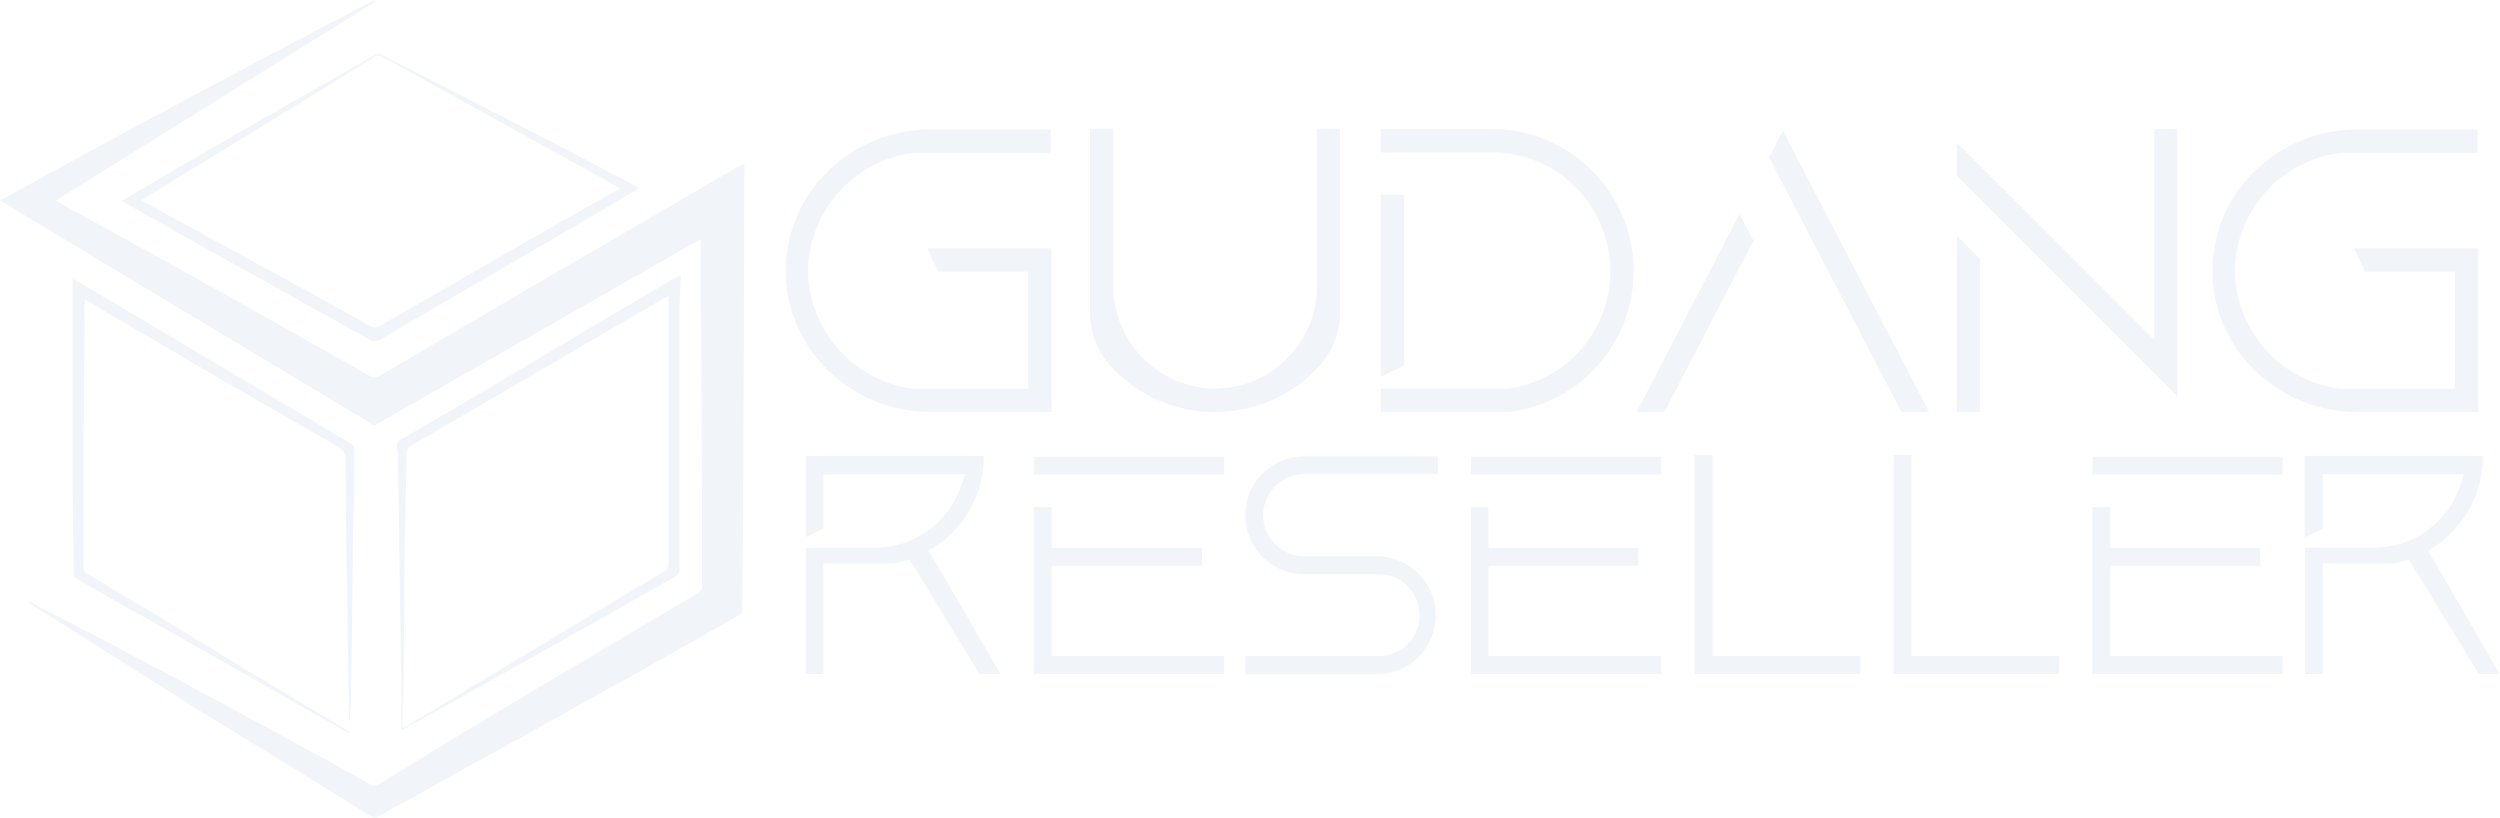
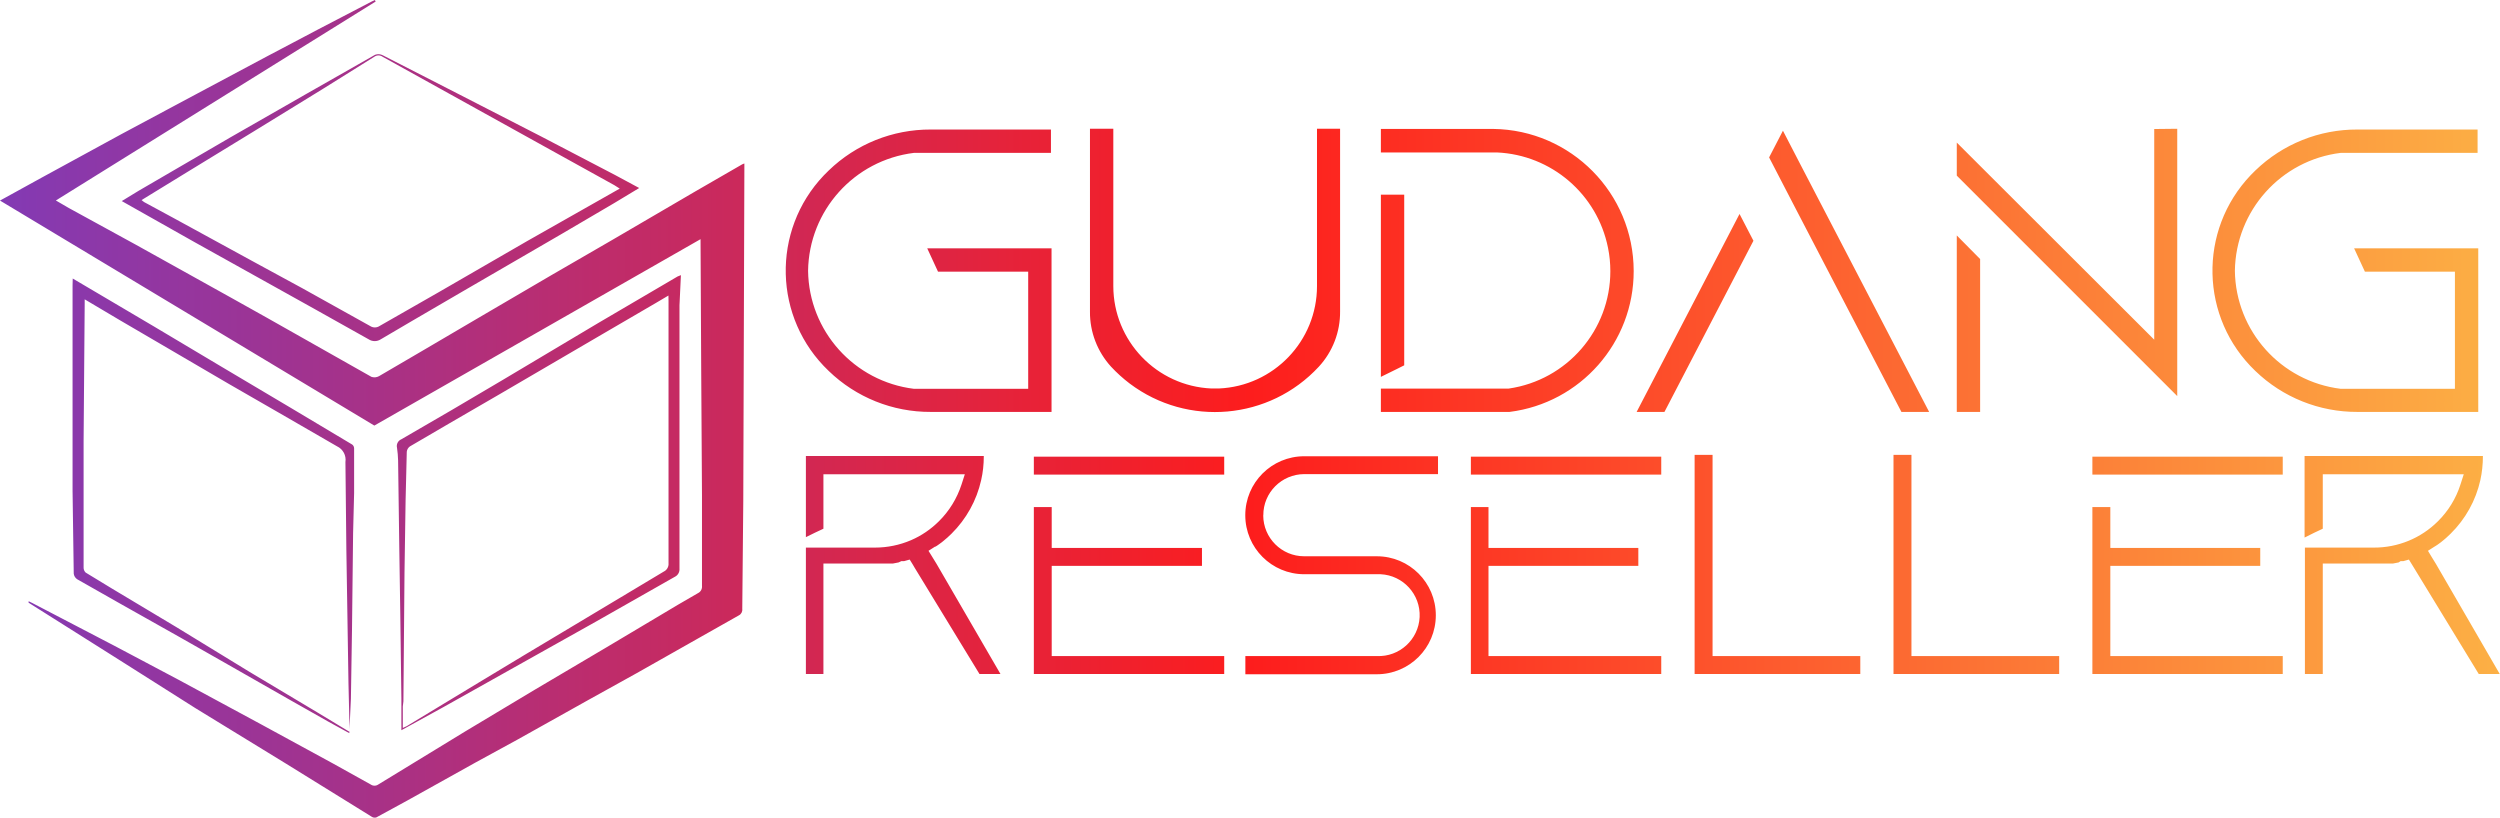
- <svg xmlns="http://www.w3.org/2000/svg" viewBox="0 0 296.66 96.98" fill="#f1f5f9">
-   <path d="M83.13 28.38L44.42 50.5 0 23.8l4.87-2.68q4.76-2.61 9.53-5.2l5.4-2.89 11.52-6.15 6.41-3.38L44.05.21l.43-.21.1.18L6.63 23.79l1.53.89 8 4.38 11.34 6.31q4.15 2.31 8.27 4.65l8.31 4.7a1.12 1.12 0 0 0 .89-.08l5.13-3 6.81-4 8.54-5 7.12-4.12 9.91-5.79 5.56-3.21a2 2 0 0 1 .29-.12.64.64 0 0 1 0 .2v.51q-.06 19.69-.13 39.4l-.12 12.75a.74.74 0 0 1-.4.76l-4.51 2.55-7.6 4.3-5.79 3.21-8.33 4.66-5 2.73L48.32 95l-3.67 2a.65.65 0 0 1-.52-.07L33.91 90.6l-10.74-6.58-9.11-5.77-10.65-6.72s-.06-.06 0-.18l.41.2 9.81 5.11 7.55 4 9.78 5.28q4.32 2.34 8.61 4.69l4.42 2.46a.78.78 0 0 0 .9 0l10.27-6.27 8.34-5 8.46-5 8.51-5.07 2.38-1.38a.85.85 0 0 0 .45-.86V58.77q-.1-15.03-.17-30.03zm-74.5 4.67l3.39 2 6.25 3.69 7.87 4.69 8.42 5q3.62 2.14 7.23 4.32a.58.58 0 0 1 .23.43v5.34l-.12 4.74-.13 11.42-.13 8.24-.19 4.08-2.46-1.35-4.61-2.61-7.75-4.42-5.28-3-7.32-4.12-4.88-2.77a.93.93 0 0 1-.4-.66l-.14-9.83q0-12.18 0-24.35zm1.42 2.47v.5q-.07 8.19-.13 16.37v3.18 11.76a.83.83 0 0 0 .24.61l3.14 1.91 7.65 4.58 8.68 5.31 8 4.78 3.84 2.32v-.71l-.12-5.12-.13-8.24-.12-7.54-.11-10.4a1.76 1.76 0 0 0-1-1.87l-6.89-3.98-5.94-3.42-6.53-3.82-6.4-3.74zm4.4-11.66l2-1.22 10.89-6.34 8.93-5.11 8.24-4.69a1.12 1.12 0 0 1 .91.06l8.91 4.56 9.9 5.08 8.76 4.57 2.86 1.54-3 1.81-6.32 3.71-5.72 3.32-5.77 3.35q-3.07 1.79-6.14 3.58l-3.71 2.18a1.3 1.3 0 0 1-1.45 0l-6.53-3.66-8.58-4.78-5.53-3.08zm59.09-1.48l-.63-.4-7.66-4.24q-4.7-2.6-9.38-5.2l-10.46-5.8a.85.85 0 0 0-1 0l-6.08 3.8-8.28 5.09-8 4.89-5.25 3.22a2 2 0 0 0 .32.25l3.4 1.84 9.59 5.24 5.76 3.13q4 2.22 8.06 4.49a1 1 0 0 0 1.1 0l7-4 10.52-6.08 10.99-6.23zM47.63 86.65v-3.76q-.06-5-.13-10l-.12-7.92-.14-10.34a12.65 12.65 0 0 0-.13-1.5.87.87 0 0 1 .51-1q6.01-3.46 12.01-7.03l11.36-6.77 9.41-5.52a3.9 3.9 0 0 1 .4-.16l-.17 3.59v.63q0 15.3 0 30.58a1 1 0 0 1-.56 1l-9.33 5.3-7.46 4.18-10.65 5.97-5 2.75zm31.69-51.58l-1.49.88-5.71 3.33-7 4.09-5.87 3.43-5.88 3.41-4.74 2.77a.88.88 0 0 0-.36.62l-.14 5.76-.13 8.56-.13 15.3c0 .2-.07.41-.07.61v2.55l.46-.21 8.26-5q5.65-3.42 11.32-6.8l10.92-6.54a1 1 0 0 0 .57-1q0-15.54 0-31.08zm45.46-5.6v19.41h-14.33a17.33 17.33 0 0 1-12.11-4.86 16.42 16.42 0 0 1 0-23.79 17.33 17.33 0 0 1 12.11-4.86h14.26v2.77h-16.25a14.31 14.31 0 0 0-12.57 14 14.31 14.31 0 0 0 12.57 14h13.55v-13.9h-10.7l-1.28-2.77zm34.24-14.19v21.69a9.58 9.58 0 0 1-2.52 6.54c-5.862 6.328-15.562 7.192-22.45 2a17.43 17.43 0 0 1-2.21-2 9.58 9.58 0 0 1-2.5-6.52V15.28h2.77v18.67c.01 6.51 5.137 11.861 11.64 12.15h.88a12.17 12.17 0 0 0 11.65-12.15V15.28zm34.84 16.88c.006 8.489-6.307 15.656-14.73 16.72h-15.27v-2.77h15.09.08a14.08 14.08 0 0 0 12.06-13.93 13.68 13.68 0 0 0-.28-2.79 14.09 14.09 0 0 0-13.18-11.3h-13.77V15.3h13.34c9.229.12 16.65 7.63 16.66 16.86zm-28.15 11.65l-1.85.91V23.1h2.77v20.25zm40.71-18.42l1.65 3.18-10.56 20.31h-3.3zm22.5 23.49h-3.29l-12.7-24.41-3-5.79 1.64-3.17 2.07 4zm29.44-33.6V47l-3.13-3.13-18.19-18.19-2.07-2.07-2.77-2.77v-3.92l23.43 23.39v-25zM232.2 27.94l2.77 2.8v18.14h-2.77zm61.88 1.53v19.41h-14.33a17.33 17.33 0 0 1-12.12-4.86 16.44 16.44 0 0 1 0-23.79 17.33 17.33 0 0 1 12.11-4.86H294v2.77h-16.23a14.3 14.3 0 0 0-12.57 14 14.31 14.31 0 0 0 12.57 14h13.54v-13.9h-10.68l-1.28-2.77zM118.72 79.98h-2.49l-7.7-12.62-.21-.36-.37-.6-.68.19h-.07-.16-.09l-.32.15-.67.13h-.17-.12-.24-.12-.26 0-.3-.05-.27-6.72v13.11h-2.08v-15h8.2a10.78 10.78 0 0 0 4.28-.88 10.64 10.64 0 0 0 3.29-2.23 10.85 10.85 0 0 0 2.7-4.38l.39-1.21H97.71v6.46l-1 .47-1.08.53v-9.63h21.11v.05a12.6 12.6 0 0 1-.31 2.81 12.89 12.89 0 0 1-3.53 6.37l-.5.47-.17.14h0l-.22.19h0l-.16.13-.07.06h0l-.44.32-.16.11h0 0l-.18.11h0-.05 0l-.77.49.48.78.48.78zm3.96-23.66v-2.13h22.59v2.13zm2.12 21.53h20.47v2.13h-22.59V60.17h2.12v4.85h17.83v2.13H124.8zm25.1-16.69a4.86 4.86 0 0 0 4.86 4.85h8.62a7 7 0 1 1 0 14h-15.6v-2.16h15.6a4.86 4.86 0 1 0 0-9.71h-8.62a7 7 0 0 1 0-14h15.87v2.12h-15.87a4.87 4.87 0 0 0-4.86 4.9zm24.64-4.84v-2.13h22.59v2.13zm2.09 21.53h20.5v2.13h-22.59V60.17h2.09v4.85h17.78v2.13h-17.78zm44.12 0v2.13h-19.66v-26h2.13v23.87zm23.6 0v2.13h-19.66v-26h2.13v23.87zm3.94-21.53v-2.13h22.59v2.13zm2.13 21.53h20.46v2.13h-22.59V60.17h2.13v4.85h17.79v2.13h-17.79zm46.21 2.13h-2.49l-7.7-12.62-.22-.36-.37-.6-.67.19h-.08-.16-.08l-.23.15-.66.13h-.17-.17-.23-.13-.25 0-.31 0-.28-6.8v13.11h-2.12v-15h8.19a10.69 10.69 0 0 0 7.58-3.11 10.72 10.72 0 0 0 2.69-4.38l.39-1.21h-16.73v6.46l-1 .47-1.16.58v-9.68h21.16v.05a13.21 13.21 0 0 1-.3 2.81 12.83 12.83 0 0 1-3.54 6.37l-.5.47-.16.14h0l-.23.19h0l-.16.13-.07.06h0l-.44.32-.17.11h0 0l-.18.11h0 0 0l-.77.49.47.78.48.78z" />
+ <svg xmlns="http://www.w3.org/2000/svg" version="1.1" id="Layer_1" x="0px" y="0px" viewBox="0 0 296.66 96.98" style="enable-background:new 0 0 296.66 96.98;" xml:space="preserve">
+   <style type="text/css">
+ 	.st0{fill:url(#SVGID_1_);}
+ </style>
+   <linearGradient id="SVGID_1_" gradientUnits="userSpaceOnUse" x1="0" y1="48.513" x2="296.63" y2="48.513">
+     <stop offset="0" style="stop-color:#833AB4" />
+     <stop offset="0.5" style="stop-color:#FD1D1D" />
+     <stop offset="1" style="stop-color:#FCB045" />
+   </linearGradient>
+   <path class="st0" d="M83.13,28.38L44.42,50.5L0,23.8l4.87-2.68c3.17-1.74,6.35-3.47,9.53-5.2l5.4-2.89l11.52-6.15l6.41-3.38  l6.32-3.29L44.48,0l0.1,0.18L6.63,23.79l1.53,0.89l8,4.38l11.34,6.31c2.77,1.54,5.52,3.09,8.27,4.65l8.31,4.7  c0.29,0.1,0.62,0.07,0.89-0.08l5.13-3l6.81-4l8.54-5l7.12-4.12l9.91-5.79l5.56-3.21c0.09-0.05,0.19-0.09,0.29-0.12  c0.01,0.07,0.01,0.13,0,0.2v0.51c-0.04,13.13-0.08,26.26-0.13,39.4l-0.12,12.75c0.04,0.31-0.12,0.62-0.4,0.76l-4.51,2.55l-7.6,4.3  l-5.79,3.21l-8.33,4.66l-5,2.73L48.32,95l-3.67,2c-0.18,0.05-0.36,0.03-0.52-0.07L33.91,90.6l-10.74-6.58l-9.11-5.77L3.41,71.53  c0,0-0.06-0.06,0-0.18l0.41,0.2l9.81,5.11l7.55,4l9.78,5.28c2.88,1.56,5.75,3.12,8.61,4.69l4.42,2.46c0.27,0.19,0.63,0.19,0.9,0  l10.27-6.27l8.34-5l8.46-5l8.51-5.07l2.38-1.38c0.32-0.16,0.49-0.51,0.45-0.86V58.77c-0.07-10.02-0.12-20.03-0.17-30.03V28.38z   M8.63,33.05l3.39,2l6.25,3.69l7.87,4.69l8.42,5c2.41,1.43,4.82,2.87,7.23,4.32c0.14,0.1,0.22,0.26,0.23,0.43v5.34l-0.12,4.74  l-0.13,11.42l-0.13,8.24L41.45,87l-2.46-1.35l-4.61-2.61l-7.75-4.42l-5.28-3l-7.32-4.12l-4.88-2.77c-0.22-0.15-0.37-0.39-0.4-0.66  l-0.14-9.83c0-8.12,0-16.24,0-24.35L8.63,33.05z M10.05,35.52v0.5C10,41.48,9.96,46.94,9.92,52.39v3.18v11.76  c-0.01,0.23,0.08,0.45,0.24,0.61l3.14,1.91l7.65,4.58l8.68,5.31l8,4.78l3.84,2.32v-0.71l-0.12-5.12l-0.13-8.24l-0.12-7.54  l-0.11-10.4c0.12-0.78-0.29-1.54-1-1.87l-6.89-3.98l-5.94-3.42l-6.53-3.82L14.23,38L10.05,35.52z M14.45,23.86l2-1.22l10.89-6.34  l8.93-5.11l8.24-4.69c0.3-0.11,0.63-0.09,0.91,0.06l8.91,4.56l9.9,5.08l8.76,4.57l2.86,1.54l-3,1.81l-6.32,3.71l-5.72,3.32  l-5.77,3.35c-2.05,1.19-4.09,2.39-6.14,3.58l-3.71,2.18c-0.44,0.29-1.01,0.29-1.45,0l-6.53-3.66l-8.58-4.78l-5.53-3.08L14.45,23.86z   M73.54,22.38l-0.63-0.4l-7.66-4.24c-3.13-1.73-6.26-3.47-9.38-5.2l-10.46-5.8c-0.3-0.22-0.7-0.22-1,0l-6.08,3.8l-8.28,5.09l-8,4.89  l-5.25,3.22c0.1,0.09,0.21,0.18,0.32,0.25l3.4,1.84l9.59,5.24l5.76,3.13c2.67,1.48,5.35,2.98,8.06,4.49c0.33,0.22,0.77,0.22,1.1,0  l7-4l10.52-6.08C62.55,28.61,73.54,22.38,73.54,22.38z M47.63,86.65v-3.76c-0.04-3.33-0.08-6.67-0.13-10l-0.12-7.92l-0.14-10.34  c-0.01-0.5-0.06-1-0.13-1.5c-0.1-0.41,0.12-0.84,0.51-1c4.01-2.31,8.01-4.65,12.01-7.03l11.36-6.77l9.41-5.52  c0.13-0.06,0.26-0.11,0.4-0.16l-0.17,3.59v0.63c0,10.2,0,20.39,0,30.58c0.04,0.42-0.18,0.82-0.56,1l-9.33,5.3l-7.46,4.18L52.63,83.9  C52.63,83.9,47.63,86.65,47.63,86.65z M79.32,35.07l-1.49,0.88l-5.71,3.33l-7,4.09l-5.87,3.43l-5.88,3.41l-4.74,2.77  c-0.2,0.15-0.33,0.37-0.36,0.62l-0.14,5.76L48,67.92l-0.13,15.3c0,0.2-0.07,0.41-0.07,0.61v2.55l0.46-0.21l8.26-5  c3.77-2.28,7.54-4.55,11.32-6.8l10.92-6.54c0.38-0.18,0.61-0.58,0.57-1c0-10.36,0-20.72,0-31.08L79.32,35.07z M124.78,29.47v19.41  h-14.33c-4.52,0.02-8.86-1.72-12.11-4.86c-6.57-6.25-6.83-16.64-0.58-23.21c0.19-0.2,0.38-0.39,0.58-0.58  c3.25-3.14,7.59-4.88,12.11-4.86h14.26v2.77h-16.25c-7.1,0.87-12.47,6.85-12.57,14c0.1,7.15,5.47,13.13,12.57,14h13.55v-13.9h-10.7  l-1.28-2.77L124.78,29.47z M159.02,15.28v21.69c0.02,2.42-0.88,4.76-2.52,6.54c-5.86,6.33-15.56,7.19-22.45,2  c-0.79-0.6-1.53-1.27-2.21-2c-1.62-1.78-2.52-4.11-2.5-6.52V15.28h2.77v18.67c0.01,6.51,5.14,11.86,11.64,12.15h0.88  c6.51-0.28,11.65-5.63,11.65-12.15V15.28H159.02z M193.86,32.16c0.01,8.49-6.31,15.66-14.73,16.72h-15.27v-2.77h15.09h0.08  c6.92-1,12.06-6.94,12.06-13.93c0-0.94-0.09-1.87-0.28-2.79c-1.28-6.35-6.71-11.01-13.18-11.3h-13.77V15.3h13.34  C186.43,15.42,193.85,22.93,193.86,32.16z M165.71,43.81l-1.85,0.91V23.1h2.77v20.25L165.71,43.81z M206.42,25.39l1.65,3.18  l-10.56,20.31h-3.3L206.42,25.39z M228.92,48.88h-3.29l-12.7-24.41l-3-5.79l1.64-3.17l2.07,4L228.92,48.88z M258.36,15.28V47  l-3.13-3.13l-18.19-18.19l-2.07-2.07l-2.77-2.77v-3.92l23.43,23.39v-25L258.36,15.28z M232.2,27.94l2.77,2.8v18.14h-2.77V27.94z   M294.08,29.47v19.41h-14.33c-4.52,0.02-8.87-1.72-12.12-4.86c-6.57-6.27-6.81-16.67-0.55-23.24c0.18-0.19,0.36-0.37,0.55-0.55  c3.25-3.14,7.59-4.88,12.11-4.86H294v2.77h-16.23c-7.1,0.86-12.47,6.85-12.57,14c0.1,7.15,5.47,13.13,12.57,14h13.54v-13.9h-10.68  l-1.28-2.77L294.08,29.47z M118.72,79.98h-2.49l-7.7-12.62L108.32,67l-0.37-0.6l-0.68,0.19h-0.07h-0.16h-0.09l-0.32,0.15l-0.67,0.13  h-0.17h-0.12h-0.24h-0.12h-0.26l0,0h-0.3h-0.05h-0.27h-6.72v13.11h-2.08v-15h8.2c1.47,0,2.93-0.3,4.28-0.88  c1.23-0.53,2.34-1.29,3.29-2.23c1.24-1.22,2.16-2.72,2.7-4.38l0.39-1.21H97.71v6.46l-1,0.47l-1.08,0.53v-9.63h21.11v0.05  c0,0.95-0.1,1.89-0.31,2.81c-0.54,2.42-1.77,4.63-3.53,6.37l-0.5,0.47l-0.17,0.14l0,0l-0.22,0.19l0,0l-0.16,0.13l-0.07,0.06l0,0  l-0.44,0.32l-0.16,0.11l0,0l0,0L111,64.87l0,0h-0.05l0,0l-0.77,0.49l0.48,0.78l0.48,0.78L118.72,79.98z M122.68,56.32v-2.13h22.59  v2.13H122.68z M124.8,77.85h20.47v2.13h-22.59V60.17h2.12v4.85h17.83v2.13H124.8V77.85z M149.9,61.16c0.01,2.68,2.18,4.85,4.86,4.85  h8.62c3.87,0,7,3.13,7,7s-3.13,7-7,7h-15.6v-2.16h15.6c2.68,0.12,4.95-1.95,5.08-4.63c0.12-2.68-1.95-4.95-4.63-5.08  c-0.15-0.01-0.29-0.01-0.44,0h-8.62c-3.87,0-7-3.13-7-7s3.13-7,7-7h15.87v2.12h-15.87c-2.69,0.01-4.87,2.19-4.86,4.88  C149.9,61.15,149.9,61.15,149.9,61.16z M174.54,56.32v-2.13h22.59v2.13H174.54z M176.63,77.85h20.5v2.13h-22.59V60.17h2.09v4.85  h17.78v2.13h-17.78V77.85z M220.75,77.85v2.13h-19.66v-26h2.13v23.87H220.75z M244.35,77.85v2.13h-19.66v-26h2.13v23.87H244.35z   M248.29,56.32v-2.13h22.59v2.13H248.29z M250.42,77.85h20.46v2.13h-22.59V60.17h2.13v4.85h17.79v2.13h-17.79V77.85z M296.63,79.98  h-2.49l-7.7-12.62L286.22,67l-0.37-0.6l-0.67,0.19h-0.08h-0.16h-0.08l-0.23,0.15l-0.66,0.13h-0.17h-0.17h-0.23h-0.13h-0.25l0,0  h-0.31l0,0h-0.28h-6.8v13.11h-2.12v-15h8.19c2.84,0.01,5.57-1.11,7.58-3.11c1.24-1.22,2.16-2.72,2.69-4.38l0.39-1.21h-16.73v6.46  l-1,0.47l-1.16,0.58v-9.68h21.16v0.05c0,0.94-0.1,1.89-0.3,2.81c-0.54,2.42-1.77,4.63-3.54,6.37l-0.5,0.47l-0.16,0.14l0,0  l-0.23,0.19l0,0l-0.16,0.13l-0.07,0.06l0,0l-0.44,0.32l-0.17,0.11l0,0l0,0l-0.18,0.11l0,0l0,0l0,0l-0.77,0.49l0.47,0.78l0.48,0.78  L296.63,79.98z" />
</svg>
